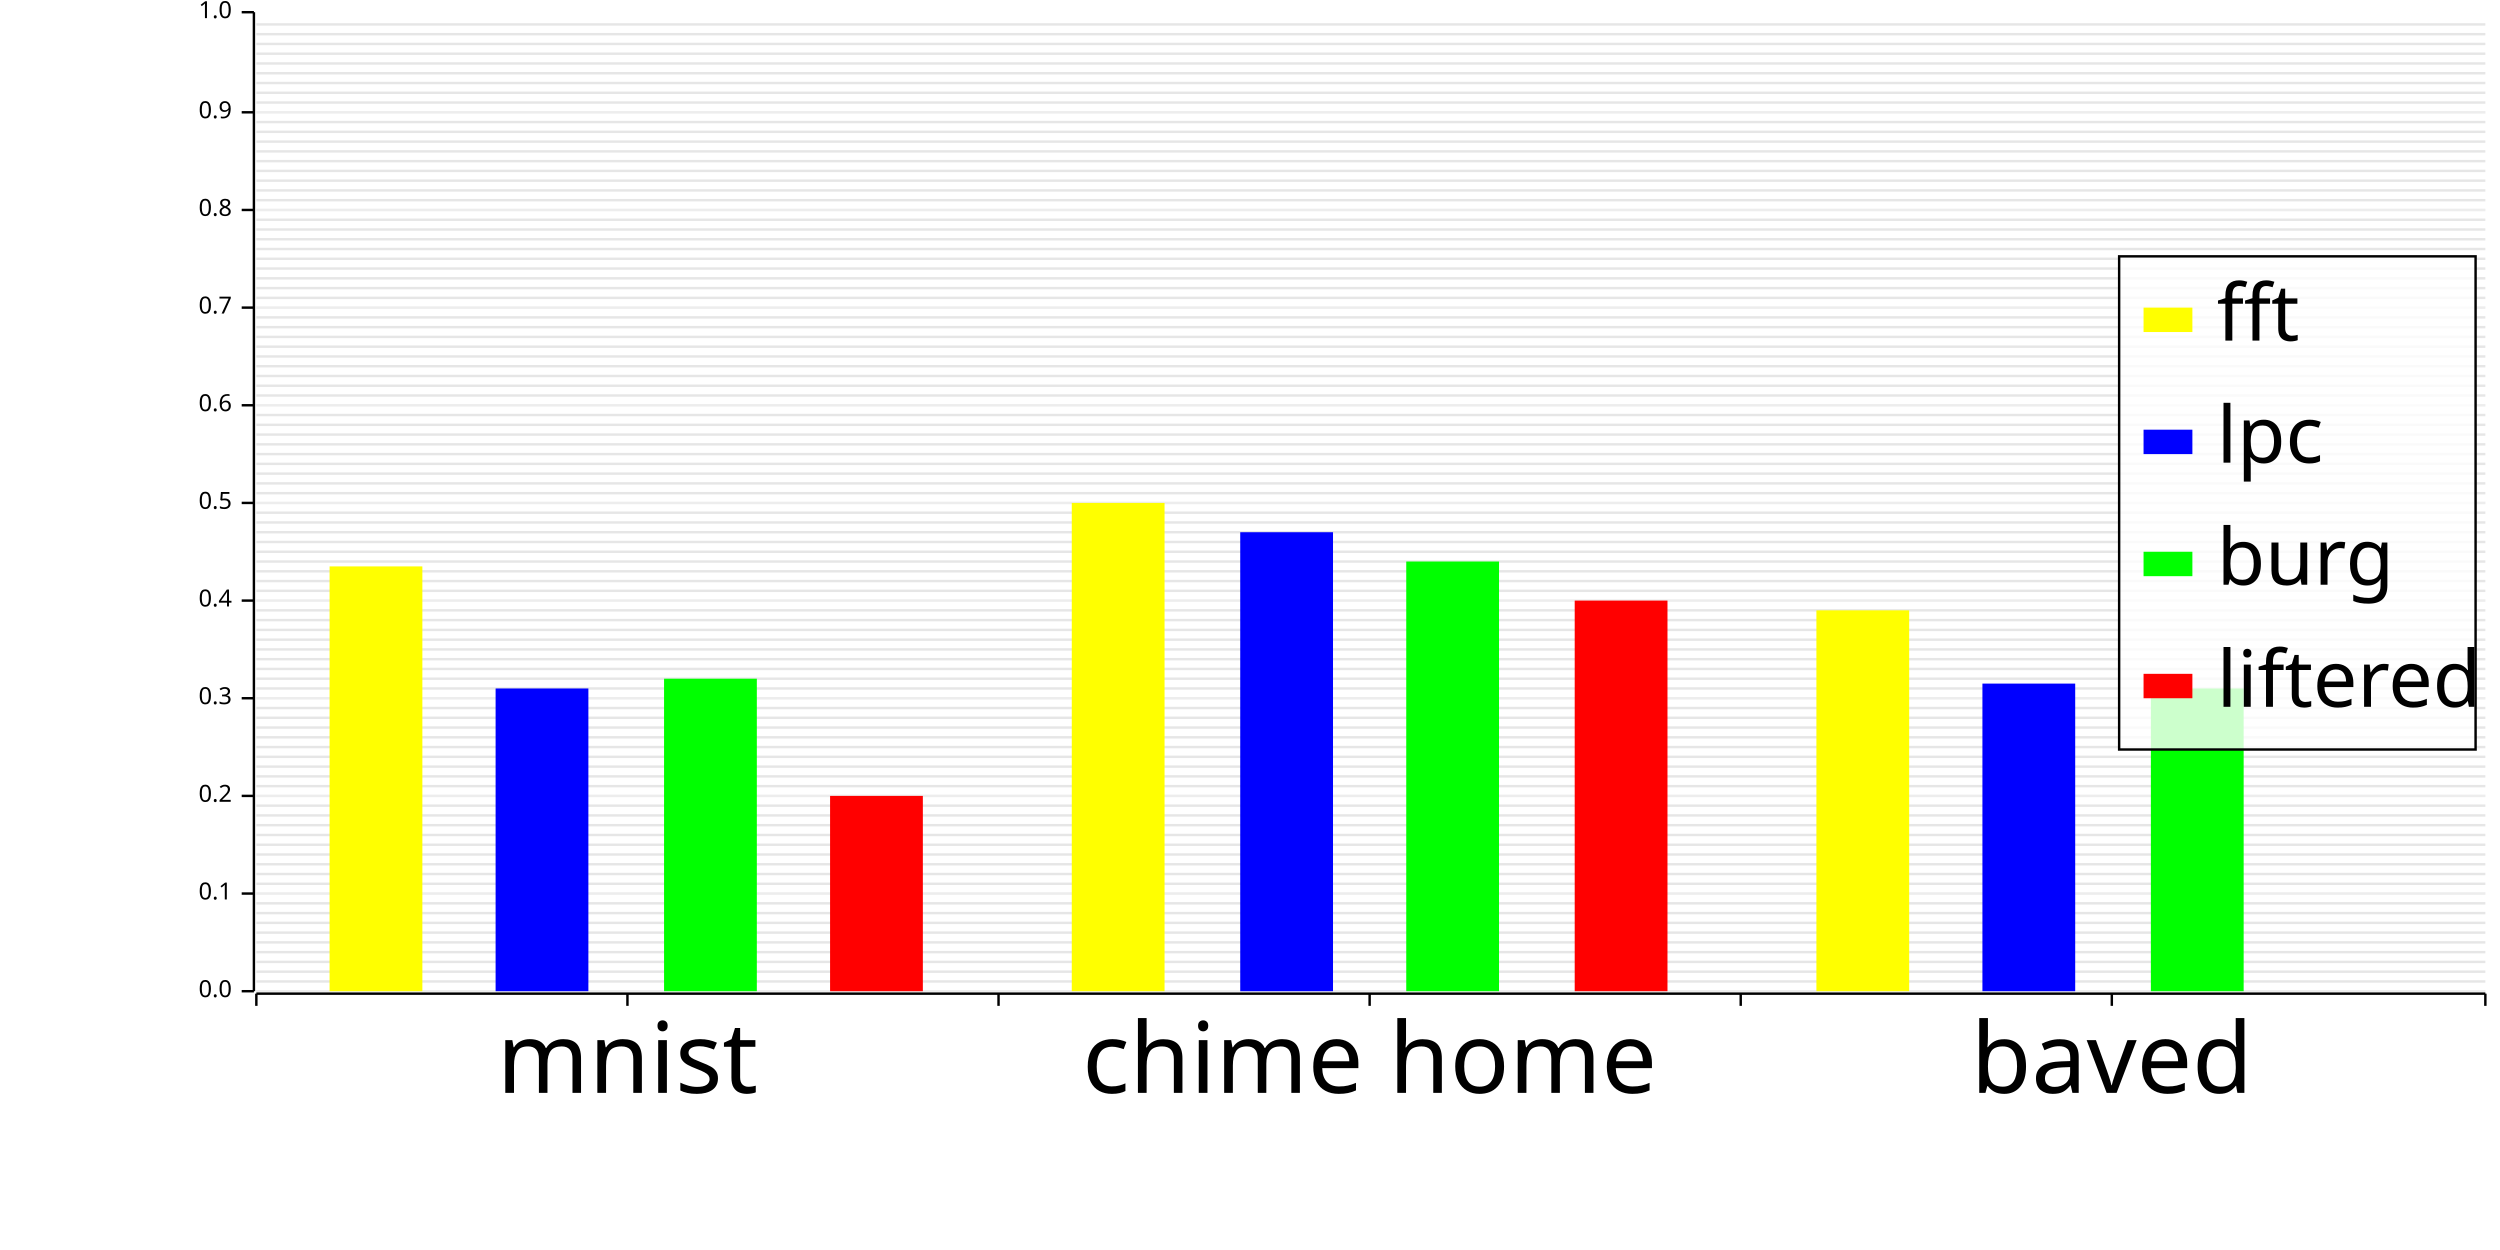
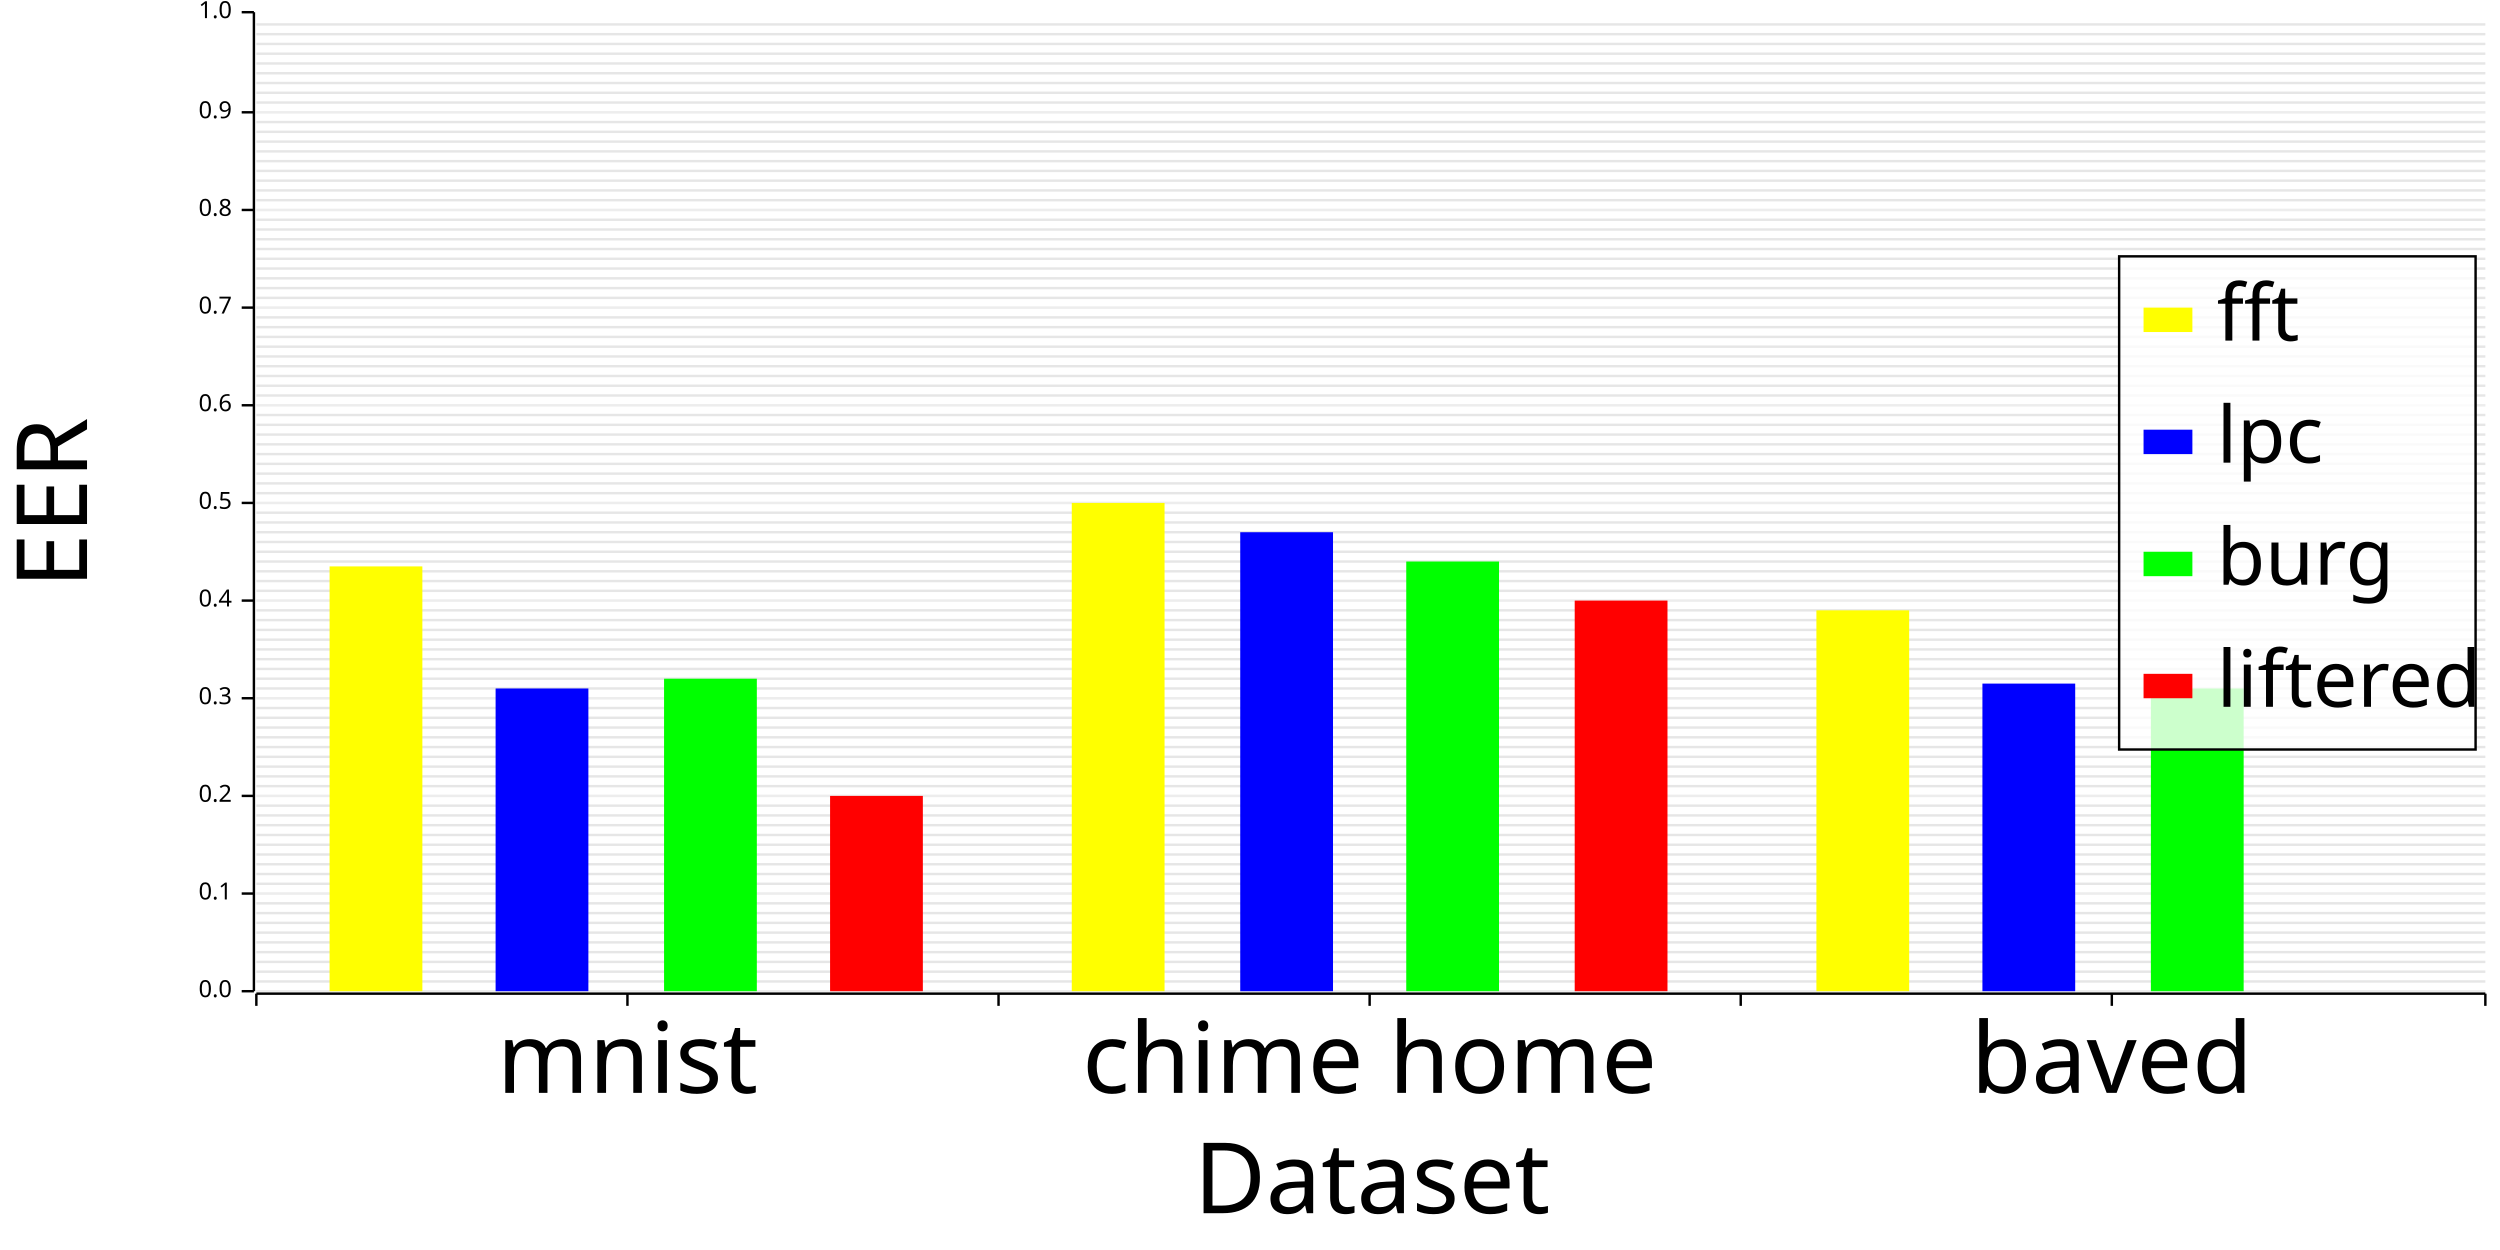
<svg xmlns="http://www.w3.org/2000/svg" width="1024" height="512" viewBox="0 0 1024 512">
  <rect x="0" y="0" width="1024" height="512" opacity="1" fill="#FFFFFF" stroke="none" />
  <line opacity="0.1" stroke="#000000" stroke-width="1" x1="105" y1="406" x2="1018" y2="406" />
  <line opacity="0.1" stroke="#000000" stroke-width="1" x1="105" y1="402" x2="1018" y2="402" />
  <line opacity="0.1" stroke="#000000" stroke-width="1" x1="105" y1="398" x2="1018" y2="398" />
  <line opacity="0.1" stroke="#000000" stroke-width="1" x1="105" y1="394" x2="1018" y2="394" />
  <line opacity="0.1" stroke="#000000" stroke-width="1" x1="105" y1="390" x2="1018" y2="390" />
  <line opacity="0.1" stroke="#000000" stroke-width="1" x1="105" y1="386" x2="1018" y2="386" />
  <line opacity="0.1" stroke="#000000" stroke-width="1" x1="105" y1="382" x2="1018" y2="382" />
  <line opacity="0.1" stroke="#000000" stroke-width="1" x1="105" y1="378" x2="1018" y2="378" />
  <line opacity="0.1" stroke="#000000" stroke-width="1" x1="105" y1="374" x2="1018" y2="374" />
  <line opacity="0.1" stroke="#000000" stroke-width="1" x1="105" y1="370" x2="1018" y2="370" />
  <line opacity="0.1" stroke="#000000" stroke-width="1" x1="105" y1="366" x2="1018" y2="366" />
  <line opacity="0.1" stroke="#000000" stroke-width="1" x1="105" y1="362" x2="1018" y2="362" />
  <line opacity="0.1" stroke="#000000" stroke-width="1" x1="105" y1="358" x2="1018" y2="358" />
  <line opacity="0.1" stroke="#000000" stroke-width="1" x1="105" y1="354" x2="1018" y2="354" />
  <line opacity="0.1" stroke="#000000" stroke-width="1" x1="105" y1="350" x2="1018" y2="350" />
  <line opacity="0.1" stroke="#000000" stroke-width="1" x1="105" y1="346" x2="1018" y2="346" />
  <line opacity="0.1" stroke="#000000" stroke-width="1" x1="105" y1="342" x2="1018" y2="342" />
  <line opacity="0.1" stroke="#000000" stroke-width="1" x1="105" y1="338" x2="1018" y2="338" />
  <line opacity="0.1" stroke="#000000" stroke-width="1" x1="105" y1="334" x2="1018" y2="334" />
  <line opacity="0.1" stroke="#000000" stroke-width="1" x1="105" y1="330" x2="1018" y2="330" />
  <line opacity="0.1" stroke="#000000" stroke-width="1" x1="105" y1="326" x2="1018" y2="326" />
  <line opacity="0.1" stroke="#000000" stroke-width="1" x1="105" y1="322" x2="1018" y2="322" />
  <line opacity="0.1" stroke="#000000" stroke-width="1" x1="105" y1="318" x2="1018" y2="318" />
  <line opacity="0.1" stroke="#000000" stroke-width="1" x1="105" y1="314" x2="1018" y2="314" />
  <line opacity="0.1" stroke="#000000" stroke-width="1" x1="105" y1="310" x2="1018" y2="310" />
  <line opacity="0.1" stroke="#000000" stroke-width="1" x1="105" y1="306" x2="1018" y2="306" />
  <line opacity="0.1" stroke="#000000" stroke-width="1" x1="105" y1="302" x2="1018" y2="302" />
  <line opacity="0.1" stroke="#000000" stroke-width="1" x1="105" y1="298" x2="1018" y2="298" />
  <line opacity="0.1" stroke="#000000" stroke-width="1" x1="105" y1="294" x2="1018" y2="294" />
  <line opacity="0.1" stroke="#000000" stroke-width="1" x1="105" y1="290" x2="1018" y2="290" />
  <line opacity="0.1" stroke="#000000" stroke-width="1" x1="105" y1="286" x2="1018" y2="286" />
  <line opacity="0.1" stroke="#000000" stroke-width="1" x1="105" y1="282" x2="1018" y2="282" />
  <line opacity="0.1" stroke="#000000" stroke-width="1" x1="105" y1="278" x2="1018" y2="278" />
  <line opacity="0.1" stroke="#000000" stroke-width="1" x1="105" y1="274" x2="1018" y2="274" />
  <line opacity="0.1" stroke="#000000" stroke-width="1" x1="105" y1="270" x2="1018" y2="270" />
  <line opacity="0.1" stroke="#000000" stroke-width="1" x1="105" y1="266" x2="1018" y2="266" />
  <line opacity="0.1" stroke="#000000" stroke-width="1" x1="105" y1="262" x2="1018" y2="262" />
  <line opacity="0.1" stroke="#000000" stroke-width="1" x1="105" y1="258" x2="1018" y2="258" />
  <line opacity="0.1" stroke="#000000" stroke-width="1" x1="105" y1="254" x2="1018" y2="254" />
  <line opacity="0.1" stroke="#000000" stroke-width="1" x1="105" y1="250" x2="1018" y2="250" />
  <line opacity="0.1" stroke="#000000" stroke-width="1" x1="105" y1="246" x2="1018" y2="246" />
  <line opacity="0.1" stroke="#000000" stroke-width="1" x1="105" y1="242" x2="1018" y2="242" />
  <line opacity="0.1" stroke="#000000" stroke-width="1" x1="105" y1="238" x2="1018" y2="238" />
  <line opacity="0.1" stroke="#000000" stroke-width="1" x1="105" y1="234" x2="1018" y2="234" />
  <line opacity="0.1" stroke="#000000" stroke-width="1" x1="105" y1="230" x2="1018" y2="230" />
  <line opacity="0.1" stroke="#000000" stroke-width="1" x1="105" y1="226" x2="1018" y2="226" />
  <line opacity="0.1" stroke="#000000" stroke-width="1" x1="105" y1="222" x2="1018" y2="222" />
  <line opacity="0.1" stroke="#000000" stroke-width="1" x1="105" y1="218" x2="1018" y2="218" />
  <line opacity="0.1" stroke="#000000" stroke-width="1" x1="105" y1="214" x2="1018" y2="214" />
  <line opacity="0.1" stroke="#000000" stroke-width="1" x1="105" y1="210" x2="1018" y2="210" />
  <line opacity="0.1" stroke="#000000" stroke-width="1" x1="105" y1="206" x2="1018" y2="206" />
  <line opacity="0.1" stroke="#000000" stroke-width="1" x1="105" y1="202" x2="1018" y2="202" />
  <line opacity="0.1" stroke="#000000" stroke-width="1" x1="105" y1="198" x2="1018" y2="198" />
  <line opacity="0.1" stroke="#000000" stroke-width="1" x1="105" y1="194" x2="1018" y2="194" />
  <line opacity="0.1" stroke="#000000" stroke-width="1" x1="105" y1="190" x2="1018" y2="190" />
  <line opacity="0.1" stroke="#000000" stroke-width="1" x1="105" y1="186" x2="1018" y2="186" />
  <line opacity="0.1" stroke="#000000" stroke-width="1" x1="105" y1="182" x2="1018" y2="182" />
  <line opacity="0.1" stroke="#000000" stroke-width="1" x1="105" y1="178" x2="1018" y2="178" />
  <line opacity="0.1" stroke="#000000" stroke-width="1" x1="105" y1="174" x2="1018" y2="174" />
  <line opacity="0.1" stroke="#000000" stroke-width="1" x1="105" y1="170" x2="1018" y2="170" />
  <line opacity="0.1" stroke="#000000" stroke-width="1" x1="105" y1="166" x2="1018" y2="166" />
  <line opacity="0.1" stroke="#000000" stroke-width="1" x1="105" y1="162" x2="1018" y2="162" />
  <line opacity="0.1" stroke="#000000" stroke-width="1" x1="105" y1="158" x2="1018" y2="158" />
  <line opacity="0.1" stroke="#000000" stroke-width="1" x1="105" y1="154" x2="1018" y2="154" />
  <line opacity="0.1" stroke="#000000" stroke-width="1" x1="105" y1="150" x2="1018" y2="150" />
  <line opacity="0.1" stroke="#000000" stroke-width="1" x1="105" y1="146" x2="1018" y2="146" />
  <line opacity="0.1" stroke="#000000" stroke-width="1" x1="105" y1="142" x2="1018" y2="142" />
  <line opacity="0.1" stroke="#000000" stroke-width="1" x1="105" y1="138" x2="1018" y2="138" />
  <line opacity="0.1" stroke="#000000" stroke-width="1" x1="105" y1="134" x2="1018" y2="134" />
  <line opacity="0.1" stroke="#000000" stroke-width="1" x1="105" y1="130" x2="1018" y2="130" />
  <line opacity="0.1" stroke="#000000" stroke-width="1" x1="105" y1="126" x2="1018" y2="126" />
  <line opacity="0.1" stroke="#000000" stroke-width="1" x1="105" y1="122" x2="1018" y2="122" />
  <line opacity="0.1" stroke="#000000" stroke-width="1" x1="105" y1="118" x2="1018" y2="118" />
  <line opacity="0.1" stroke="#000000" stroke-width="1" x1="105" y1="114" x2="1018" y2="114" />
  <line opacity="0.1" stroke="#000000" stroke-width="1" x1="105" y1="110" x2="1018" y2="110" />
  <line opacity="0.1" stroke="#000000" stroke-width="1" x1="105" y1="106" x2="1018" y2="106" />
  <line opacity="0.1" stroke="#000000" stroke-width="1" x1="105" y1="102" x2="1018" y2="102" />
  <line opacity="0.1" stroke="#000000" stroke-width="1" x1="105" y1="98" x2="1018" y2="98" />
  <line opacity="0.1" stroke="#000000" stroke-width="1" x1="105" y1="94" x2="1018" y2="94" />
  <line opacity="0.1" stroke="#000000" stroke-width="1" x1="105" y1="90" x2="1018" y2="90" />
  <line opacity="0.1" stroke="#000000" stroke-width="1" x1="105" y1="86" x2="1018" y2="86" />
  <line opacity="0.1" stroke="#000000" stroke-width="1" x1="105" y1="82" x2="1018" y2="82" />
  <line opacity="0.1" stroke="#000000" stroke-width="1" x1="105" y1="78" x2="1018" y2="78" />
  <line opacity="0.1" stroke="#000000" stroke-width="1" x1="105" y1="74" x2="1018" y2="74" />
  <line opacity="0.1" stroke="#000000" stroke-width="1" x1="105" y1="70" x2="1018" y2="70" />
  <line opacity="0.1" stroke="#000000" stroke-width="1" x1="105" y1="66" x2="1018" y2="66" />
  <line opacity="0.1" stroke="#000000" stroke-width="1" x1="105" y1="62" x2="1018" y2="62" />
  <line opacity="0.1" stroke="#000000" stroke-width="1" x1="105" y1="58" x2="1018" y2="58" />
  <line opacity="0.1" stroke="#000000" stroke-width="1" x1="105" y1="54" x2="1018" y2="54" />
  <line opacity="0.1" stroke="#000000" stroke-width="1" x1="105" y1="50" x2="1018" y2="50" />
  <line opacity="0.1" stroke="#000000" stroke-width="1" x1="105" y1="46" x2="1018" y2="46" />
  <line opacity="0.1" stroke="#000000" stroke-width="1" x1="105" y1="42" x2="1018" y2="42" />
  <line opacity="0.1" stroke="#000000" stroke-width="1" x1="105" y1="38" x2="1018" y2="38" />
  <line opacity="0.1" stroke="#000000" stroke-width="1" x1="105" y1="34" x2="1018" y2="34" />
  <line opacity="0.1" stroke="#000000" stroke-width="1" x1="105" y1="30" x2="1018" y2="30" />
  <line opacity="0.1" stroke="#000000" stroke-width="1" x1="105" y1="26" x2="1018" y2="26" />
  <line opacity="0.1" stroke="#000000" stroke-width="1" x1="105" y1="22" x2="1018" y2="22" />
  <line opacity="0.1" stroke="#000000" stroke-width="1" x1="105" y1="18" x2="1018" y2="18" />
  <line opacity="0.1" stroke="#000000" stroke-width="1" x1="105" y1="14" x2="1018" y2="14" />
  <line opacity="0.1" stroke="#000000" stroke-width="1" x1="105" y1="10" x2="1018" y2="10" />
+   <text x="5" y="206" dy="0.76em" text-anchor="middle" font-family="sans-serif" font-size="40.323" opacity="1" fill="#000000" transform="rotate(270, 5, 206)">
+ EER
+ </text>
+   <text x="562" y="507" dy="-0.5ex" text-anchor="middle" font-family="sans-serif" font-size="40.323" opacity="1" fill="#000000">
+ Dataset
+ </text>
  <line opacity="0.3" stroke="#FFFFFF" stroke-width="1" x1="105" y1="406" x2="1018" y2="406" />
  <line opacity="0.3" stroke="#FFFFFF" stroke-width="1" x1="105" y1="366" x2="1018" y2="366" />
  <line opacity="0.3" stroke="#FFFFFF" stroke-width="1" x1="105" y1="326" x2="1018" y2="326" />
  <line opacity="0.3" stroke="#FFFFFF" stroke-width="1" x1="105" y1="286" x2="1018" y2="286" />
  <line opacity="0.3" stroke="#FFFFFF" stroke-width="1" x1="105" y1="246" x2="1018" y2="246" />
  <line opacity="0.3" stroke="#FFFFFF" stroke-width="1" x1="105" y1="206" x2="1018" y2="206" />
  <line opacity="0.3" stroke="#FFFFFF" stroke-width="1" x1="105" y1="166" x2="1018" y2="166" />
  <line opacity="0.3" stroke="#FFFFFF" stroke-width="1" x1="105" y1="126" x2="1018" y2="126" />
  <line opacity="0.3" stroke="#FFFFFF" stroke-width="1" x1="105" y1="86" x2="1018" y2="86" />
  <line opacity="0.3" stroke="#FFFFFF" stroke-width="1" x1="105" y1="46" x2="1018" y2="46" />
  <line opacity="0.3" stroke="#FFFFFF" stroke-width="1" x1="105" y1="5" x2="1018" y2="5" />
  <polyline fill="none" opacity="1" stroke="#000000" stroke-width="1" points="104,5 104,406 " />
  <text x="95" y="406" dy="0.5ex" text-anchor="end" font-family="sans-serif" font-size="9.677" opacity="1" fill="#000000">
0.0
</text>
  <polyline fill="none" opacity="1" stroke="#000000" stroke-width="1" points="99,406 104,406 " />
  <text x="95" y="366" dy="0.5ex" text-anchor="end" font-family="sans-serif" font-size="9.677" opacity="1" fill="#000000">
0.1
</text>
  <polyline fill="none" opacity="1" stroke="#000000" stroke-width="1" points="99,366 104,366 " />
  <text x="95" y="326" dy="0.5ex" text-anchor="end" font-family="sans-serif" font-size="9.677" opacity="1" fill="#000000">
0.2
</text>
  <polyline fill="none" opacity="1" stroke="#000000" stroke-width="1" points="99,326 104,326 " />
  <text x="95" y="286" dy="0.5ex" text-anchor="end" font-family="sans-serif" font-size="9.677" opacity="1" fill="#000000">
0.3
</text>
  <polyline fill="none" opacity="1" stroke="#000000" stroke-width="1" points="99,286 104,286 " />
  <text x="95" y="246" dy="0.5ex" text-anchor="end" font-family="sans-serif" font-size="9.677" opacity="1" fill="#000000">
0.4
</text>
  <polyline fill="none" opacity="1" stroke="#000000" stroke-width="1" points="99,246 104,246 " />
  <text x="95" y="206" dy="0.5ex" text-anchor="end" font-family="sans-serif" font-size="9.677" opacity="1" fill="#000000">
0.5
</text>
  <polyline fill="none" opacity="1" stroke="#000000" stroke-width="1" points="99,206 104,206 " />
  <text x="95" y="166" dy="0.5ex" text-anchor="end" font-family="sans-serif" font-size="9.677" opacity="1" fill="#000000">
0.6
</text>
  <polyline fill="none" opacity="1" stroke="#000000" stroke-width="1" points="99,166 104,166 " />
  <text x="95" y="126" dy="0.5ex" text-anchor="end" font-family="sans-serif" font-size="9.677" opacity="1" fill="#000000">
0.7
</text>
  <polyline fill="none" opacity="1" stroke="#000000" stroke-width="1" points="99,126 104,126 " />
  <text x="95" y="86" dy="0.5ex" text-anchor="end" font-family="sans-serif" font-size="9.677" opacity="1" fill="#000000">
0.8
</text>
  <polyline fill="none" opacity="1" stroke="#000000" stroke-width="1" points="99,86 104,86 " />
  <text x="95" y="46" dy="0.5ex" text-anchor="end" font-family="sans-serif" font-size="9.677" opacity="1" fill="#000000">
0.9
</text>
  <polyline fill="none" opacity="1" stroke="#000000" stroke-width="1" points="99,46 104,46 " />
  <text x="95" y="5" dy="0.5ex" text-anchor="end" font-family="sans-serif" font-size="9.677" opacity="1" fill="#000000">
1.0
</text>
  <polyline fill="none" opacity="1" stroke="#000000" stroke-width="1" points="99,5 104,5 " />
  <polyline fill="none" opacity="1" stroke="#000000" stroke-width="1" points="105,407 1018,407 " />
  <text x="105" y="417" dy="0.76em" text-anchor="middle" font-family="sans-serif" font-size="40.323" opacity="1" fill="#000000">

</text>
  <polyline fill="none" opacity="1" stroke="#000000" stroke-width="1" points="105,407 105,412 " />
  <text x="257" y="417" dy="0.76em" text-anchor="middle" font-family="sans-serif" font-size="40.323" opacity="1" fill="#000000">
mnist
</text>
  <polyline fill="none" opacity="1" stroke="#000000" stroke-width="1" points="257,407 257,412 " />
  <text x="409" y="417" dy="0.76em" text-anchor="middle" font-family="sans-serif" font-size="40.323" opacity="1" fill="#000000">

</text>
  <polyline fill="none" opacity="1" stroke="#000000" stroke-width="1" points="409,407 409,412 " />
  <text x="561" y="417" dy="0.76em" text-anchor="middle" font-family="sans-serif" font-size="40.323" opacity="1" fill="#000000">
chime home
</text>
  <polyline fill="none" opacity="1" stroke="#000000" stroke-width="1" points="561,407 561,412 " />
  <text x="713" y="417" dy="0.76em" text-anchor="middle" font-family="sans-serif" font-size="40.323" opacity="1" fill="#000000">

</text>
  <polyline fill="none" opacity="1" stroke="#000000" stroke-width="1" points="713,407 713,412 " />
  <text x="865" y="417" dy="0.76em" text-anchor="middle" font-family="sans-serif" font-size="40.323" opacity="1" fill="#000000">
baved
</text>
  <polyline fill="none" opacity="1" stroke="#000000" stroke-width="1" points="865,407 865,412 " />
  <text x="1018" y="417" dy="0.76em" text-anchor="middle" font-family="sans-serif" font-size="40.323" opacity="1" fill="#000000">

</text>
  <polyline fill="none" opacity="1" stroke="#000000" stroke-width="1" points="1018,407 1018,412 " />
  <rect x="135" y="232" width="38" height="174" opacity="1" fill="#FFFF00" stroke="none" />
  <rect x="439" y="206" width="38" height="200" opacity="1" fill="#FFFF00" stroke="none" />
  <rect x="744" y="250" width="38" height="156" opacity="1" fill="#FFFF00" stroke="none" />
  <rect x="203" y="282" width="38" height="124" opacity="1" fill="#0000FF" stroke="none" />
  <rect x="508" y="218" width="38" height="188" opacity="1" fill="#0000FF" stroke="none" />
  <rect x="812" y="280" width="38" height="126" opacity="1" fill="#0000FF" stroke="none" />
  <rect x="272" y="278" width="38" height="128" opacity="1" fill="#00FF00" stroke="none" />
  <rect x="576" y="230" width="38" height="176" opacity="1" fill="#00FF00" stroke="none" />
  <rect x="881" y="282" width="38" height="124" opacity="1" fill="#00FF00" stroke="none" />
  <rect x="340" y="326" width="38" height="80" opacity="1" fill="#FF0000" stroke="none" />
  <rect x="645" y="246" width="38" height="160" opacity="1" fill="#FF0000" stroke="none" />
  <rect x="868" y="105" width="146" height="202" opacity="0.8" fill="#FFFFFF" stroke="none" />
  <rect x="868" y="105" width="146" height="202" opacity="1" fill="none" stroke="#000000" />
  <text x="908" y="115" dy="0.76em" text-anchor="start" font-family="sans-serif" font-size="32.258" opacity="1" fill="#000000">
fft
</text>
  <text x="908" y="165" dy="0.76em" text-anchor="start" font-family="sans-serif" font-size="32.258" opacity="1" fill="#000000">
lpc
</text>
  <text x="908" y="215" dy="0.76em" text-anchor="start" font-family="sans-serif" font-size="32.258" opacity="1" fill="#000000">
burg
</text>
  <text x="908" y="265" dy="0.76em" text-anchor="start" font-family="sans-serif" font-size="32.258" opacity="1" fill="#000000">
liftered
</text>
  <polyline fill="none" opacity="1" stroke="#FFFF00" stroke-width="10" points="878,131 898,131 " />
  <polyline fill="none" opacity="1" stroke="#0000FF" stroke-width="10" points="878,181 898,181 " />
  <polyline fill="none" opacity="1" stroke="#00FF00" stroke-width="10" points="878,231 898,231 " />
  <polyline fill="none" opacity="1" stroke="#FF0000" stroke-width="10" points="878,281 898,281 " />
</svg>
